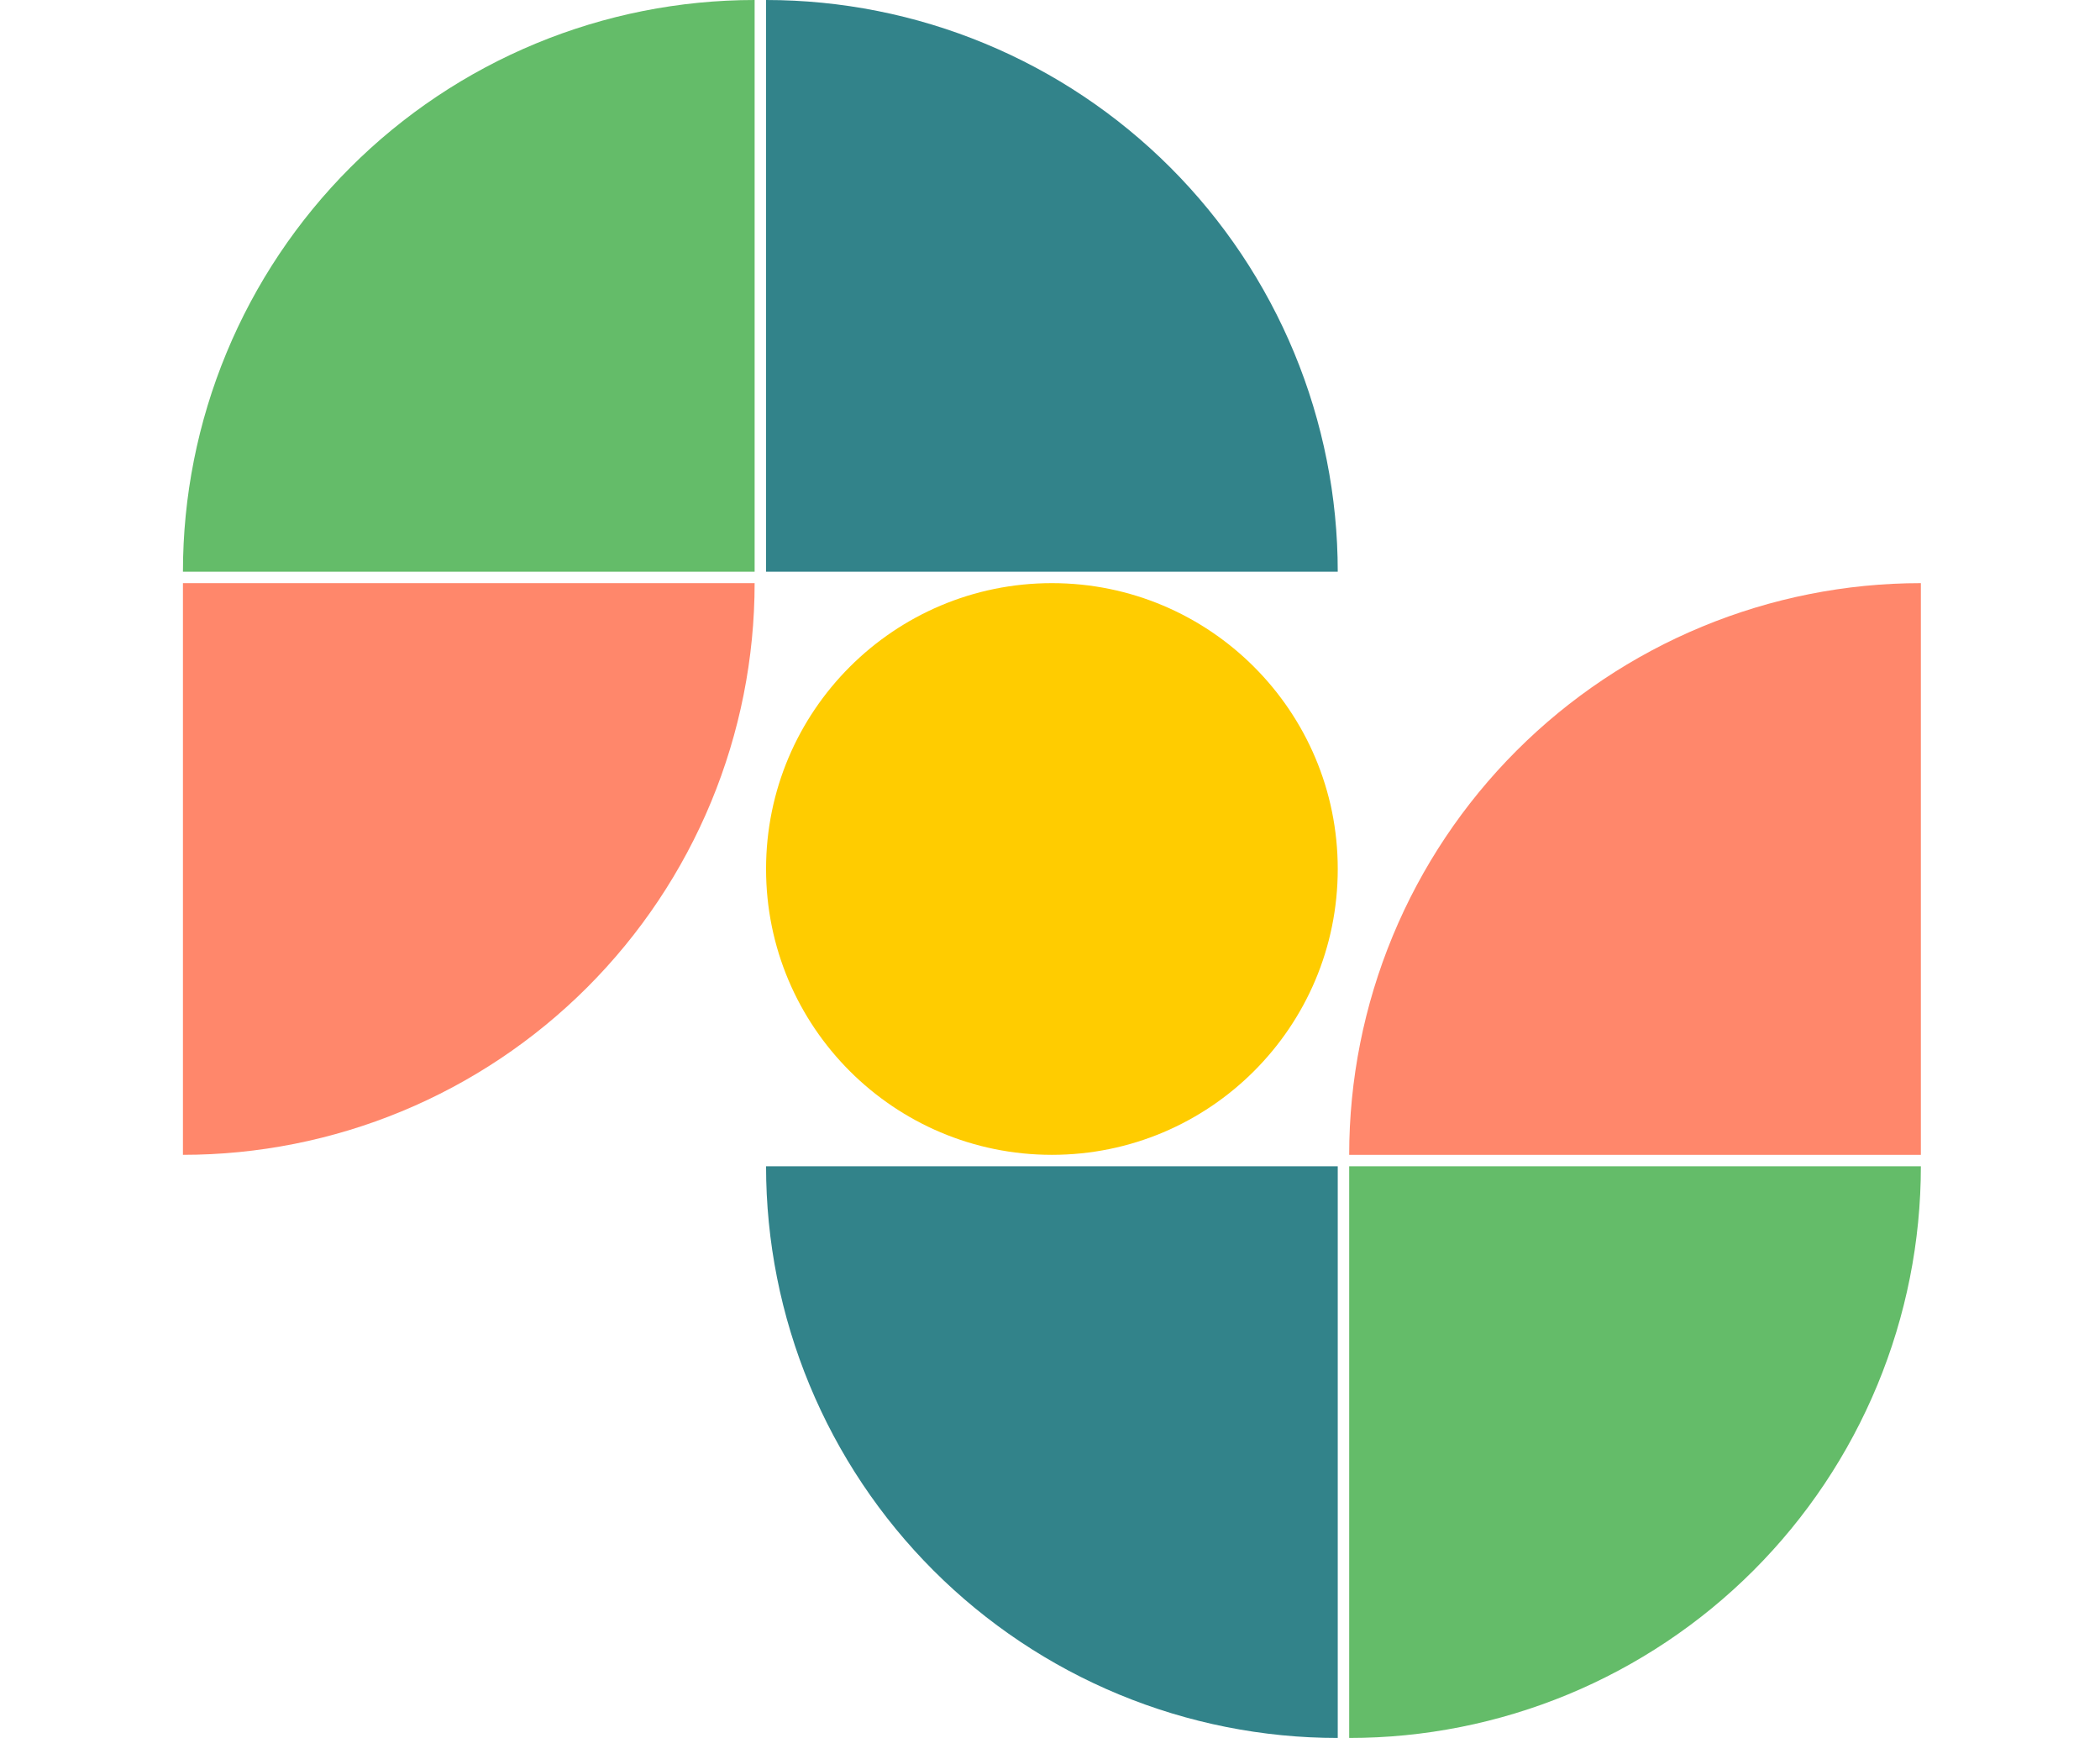
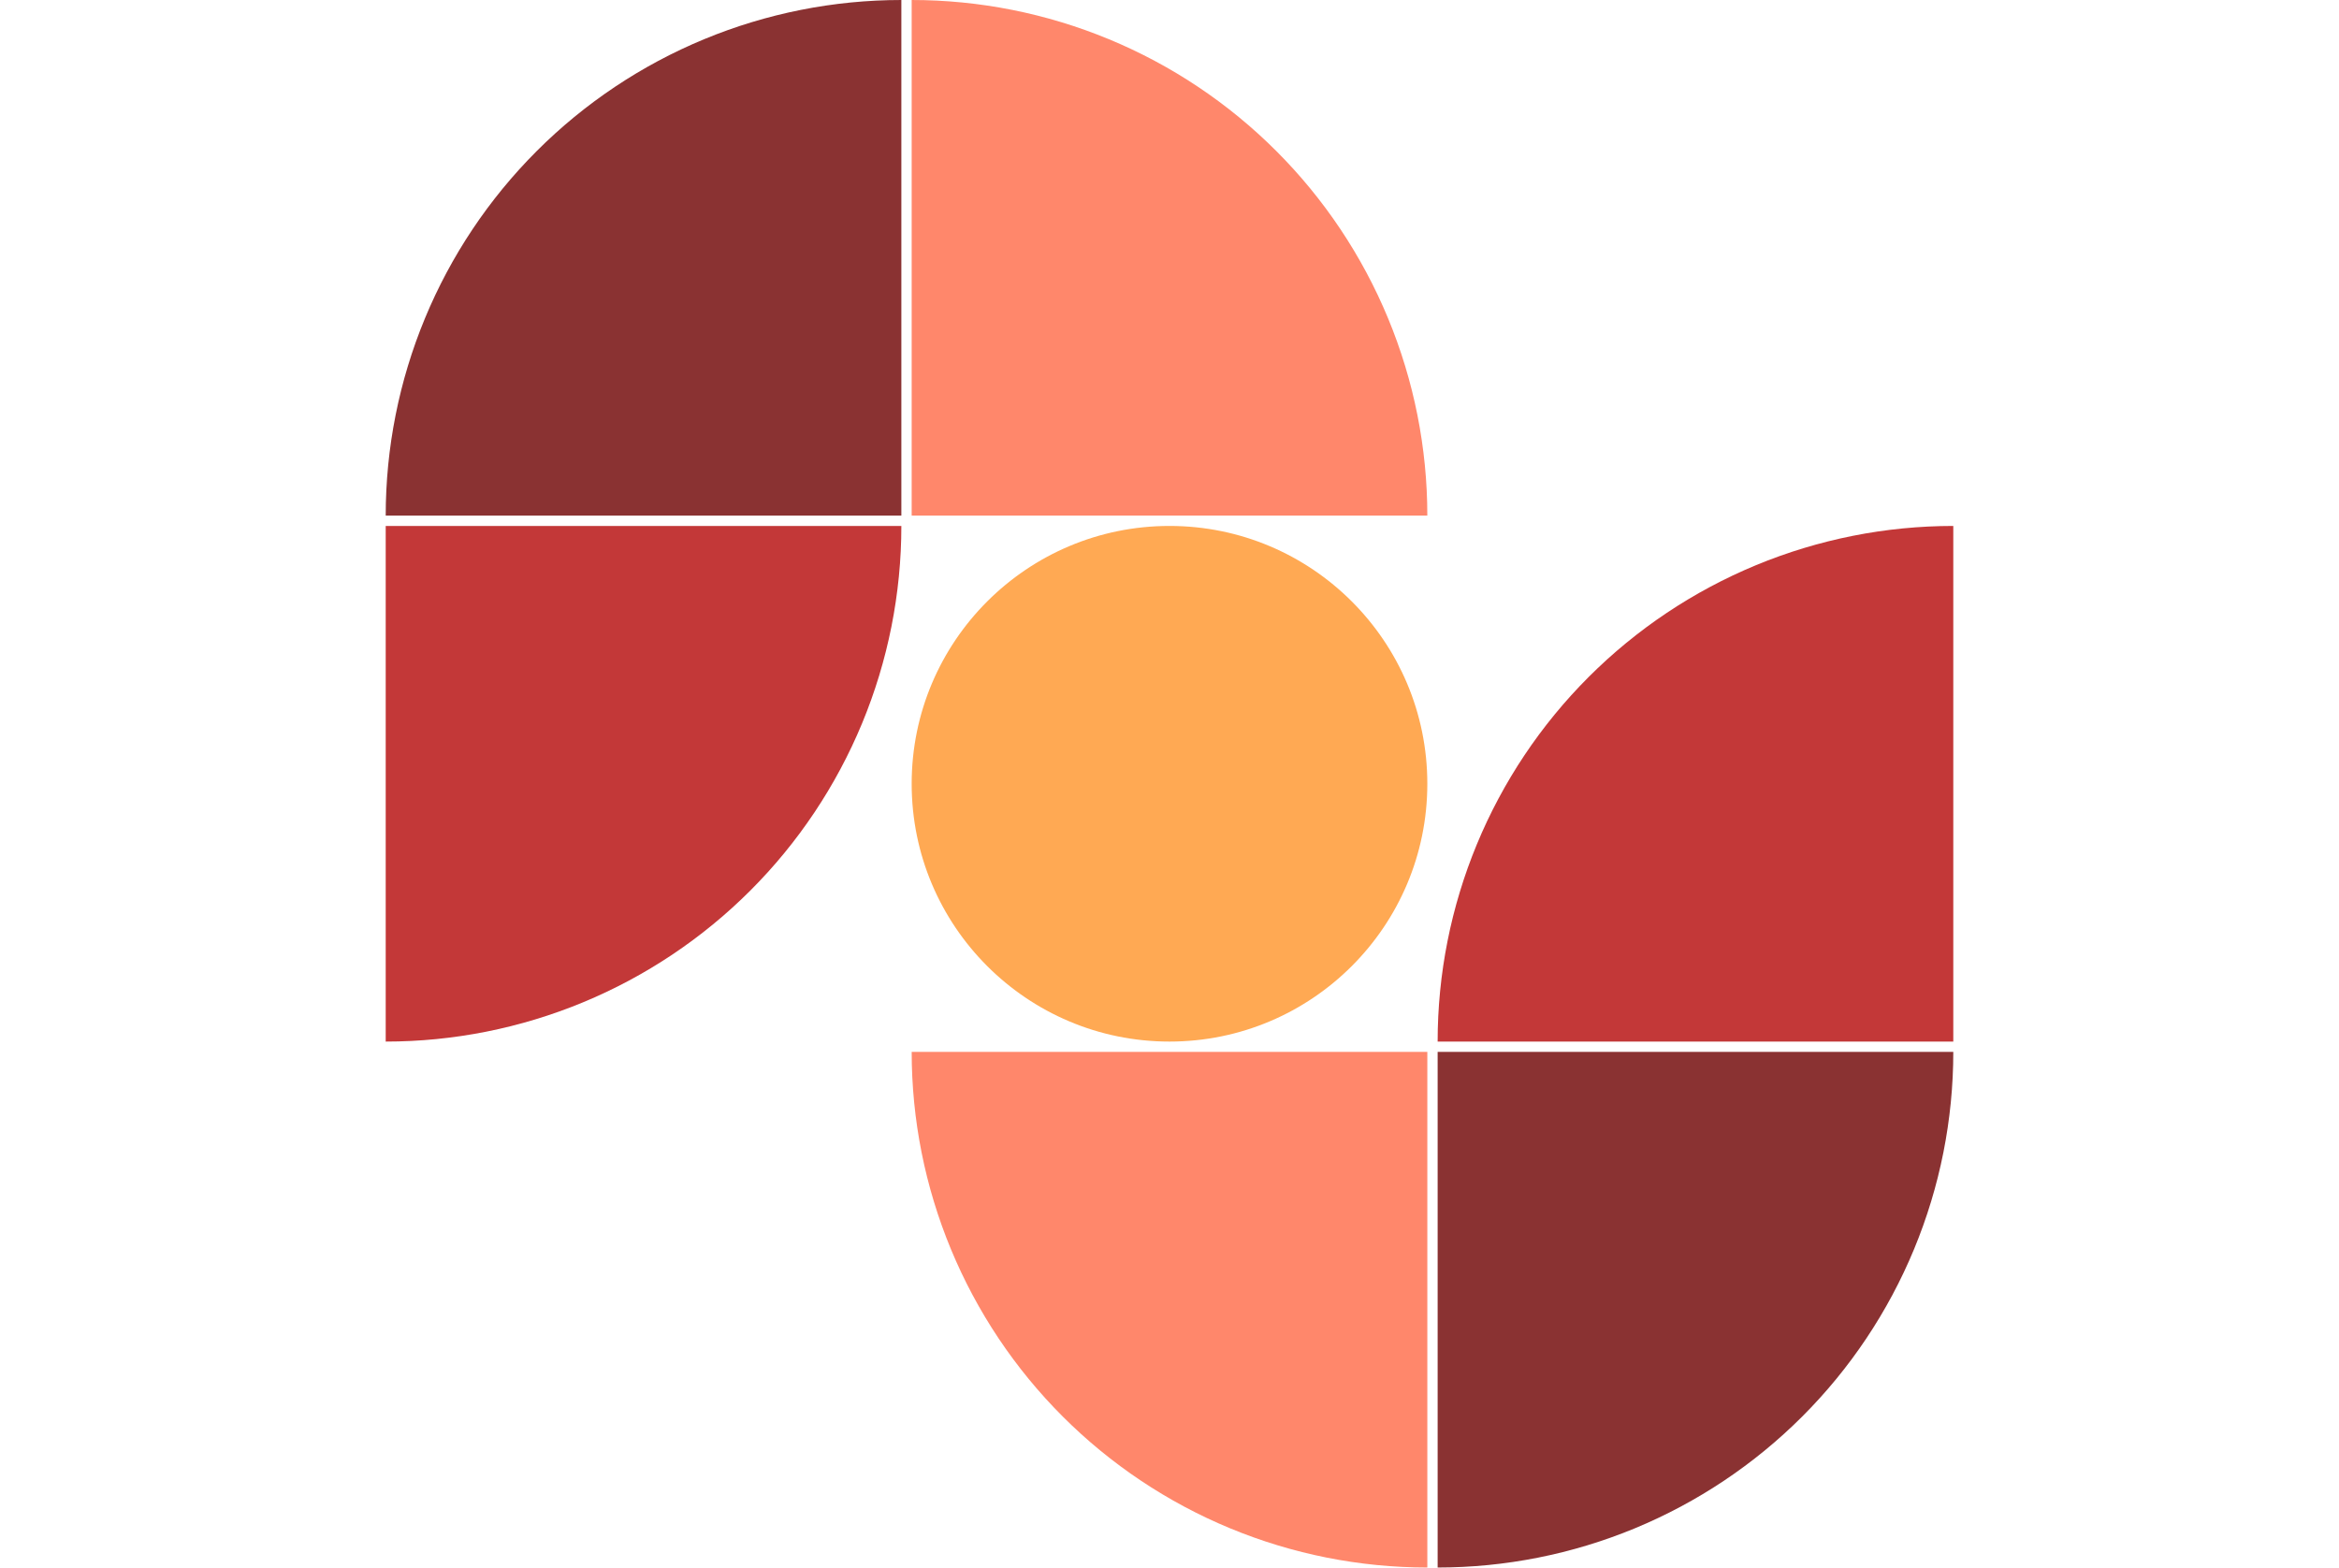
- <svg xmlns="http://www.w3.org/2000/svg" width="551" height="456" viewBox="0 0 551 456" fill="none">
-   <path d="M351 150C351 130.302 347.12 110.796 339.582 92.597C332.044 74.399 320.995 57.863 307.066 43.934C293.137 30.005 276.601 18.956 258.403 11.418C240.204 3.88 220.698 -8.61039e-07 201 0V150H351Z" fill="#32838A" />
-   <path d="M48 150C48 130.302 51.88 110.796 59.418 92.597C66.956 74.399 78.005 57.863 91.934 43.934C105.863 30.005 122.399 18.956 140.597 11.418C158.796 3.88 178.302 -8.61039e-07 198 0V150H48Z" fill="#64BC69" />
-   <path d="M198 153C198 172.698 194.12 192.204 186.582 210.403C179.044 228.601 167.995 245.137 154.066 259.066C140.137 272.995 123.601 284.044 105.403 291.582C87.204 299.12 67.698 303 48 303V153H198Z" fill="#FF876B" />
-   <path d="M201 306C201 325.698 204.88 345.204 212.418 363.403C219.956 381.601 231.005 398.137 244.934 412.066C258.863 425.995 275.399 437.044 293.597 444.582C311.796 452.12 331.302 456 351 456V306H201Z" fill="#32838A" />
-   <path d="M504 306C504 325.698 500.12 345.204 492.582 363.403C485.044 381.601 473.995 398.137 460.066 412.066C446.137 425.995 429.601 437.044 411.403 444.582C393.204 452.12 373.698 456 354 456V306H504Z" fill="#64BC69" />
-   <path d="M354 303C354 283.302 357.88 263.796 365.418 245.597C372.956 227.399 384.005 210.863 397.934 196.934C411.863 183.005 428.399 171.956 446.597 164.418C464.796 156.88 484.302 153 504 153V303H354Z" fill="#FF876B" />
-   <circle cx="276" cy="228" r="75" transform="rotate(180 276 228)" fill="#FFCC00" />
+ <svg xmlns="http://www.w3.org/2000/svg" width="1080" height="724" viewBox="0 0 1080 724" fill="none">
+   <path d="M659.047 238.095C659.047 206.828 652.889 175.867 640.923 146.98C628.958 118.093 611.42 91.846 589.311 69.737C567.202 47.627 540.954 30.089 512.067 18.124C483.18 6.159 452.219 -1.36673e-06 420.952 0L420.952 238.095H659.047Z" fill="#FF876B" />
+   <path d="M901.906 485.714C901.906 516.981 895.747 547.942 883.782 576.829C871.816 605.716 854.279 631.964 832.169 654.073C810.06 676.182 783.813 693.72 754.926 705.686C726.039 717.651 695.078 723.81 663.811 723.81L663.811 485.714H901.906Z" fill="#8A3232" />
+   <path d="M663.81 480.953C663.81 449.685 669.968 418.725 681.933 389.837C693.899 360.95 711.437 334.703 733.546 312.594C755.655 290.485 781.903 272.947 810.79 260.981C839.677 249.016 870.638 242.857 901.905 242.857L901.905 480.953H663.81Z" fill="#C33838" />
+   <path d="M420.953 485.714C420.953 516.981 427.111 547.942 439.077 576.829C451.042 605.716 468.58 631.964 490.689 654.073C512.798 676.182 539.046 693.72 567.933 705.686C596.82 717.651 627.781 723.81 659.048 723.81L659.048 485.714H420.953Z" fill="#FF876B" />
+   <path d="M178.095 238.095C178.095 206.828 184.253 175.867 196.219 146.98C208.184 118.093 225.722 91.846 247.831 69.737C269.94 47.627 296.188 30.089 325.075 18.124C353.962 6.159 384.923 -1.36673e-06 416.19 0L416.19 238.095H178.095Z" fill="#8A3232" />
+   <path d="M416.19 242.857C416.19 274.124 410.032 305.085 398.067 333.972C386.101 362.859 368.563 389.107 346.454 411.216C324.345 433.325 298.097 450.863 269.21 462.828C240.323 474.794 209.362 480.952 178.095 480.952L178.095 242.857H416.19Z" fill="#C33838" />
+   <circle cx="539.999" cy="361.905" r="119.048" transform="rotate(180 539.999 361.905)" fill="#FFA953" />
</svg>
